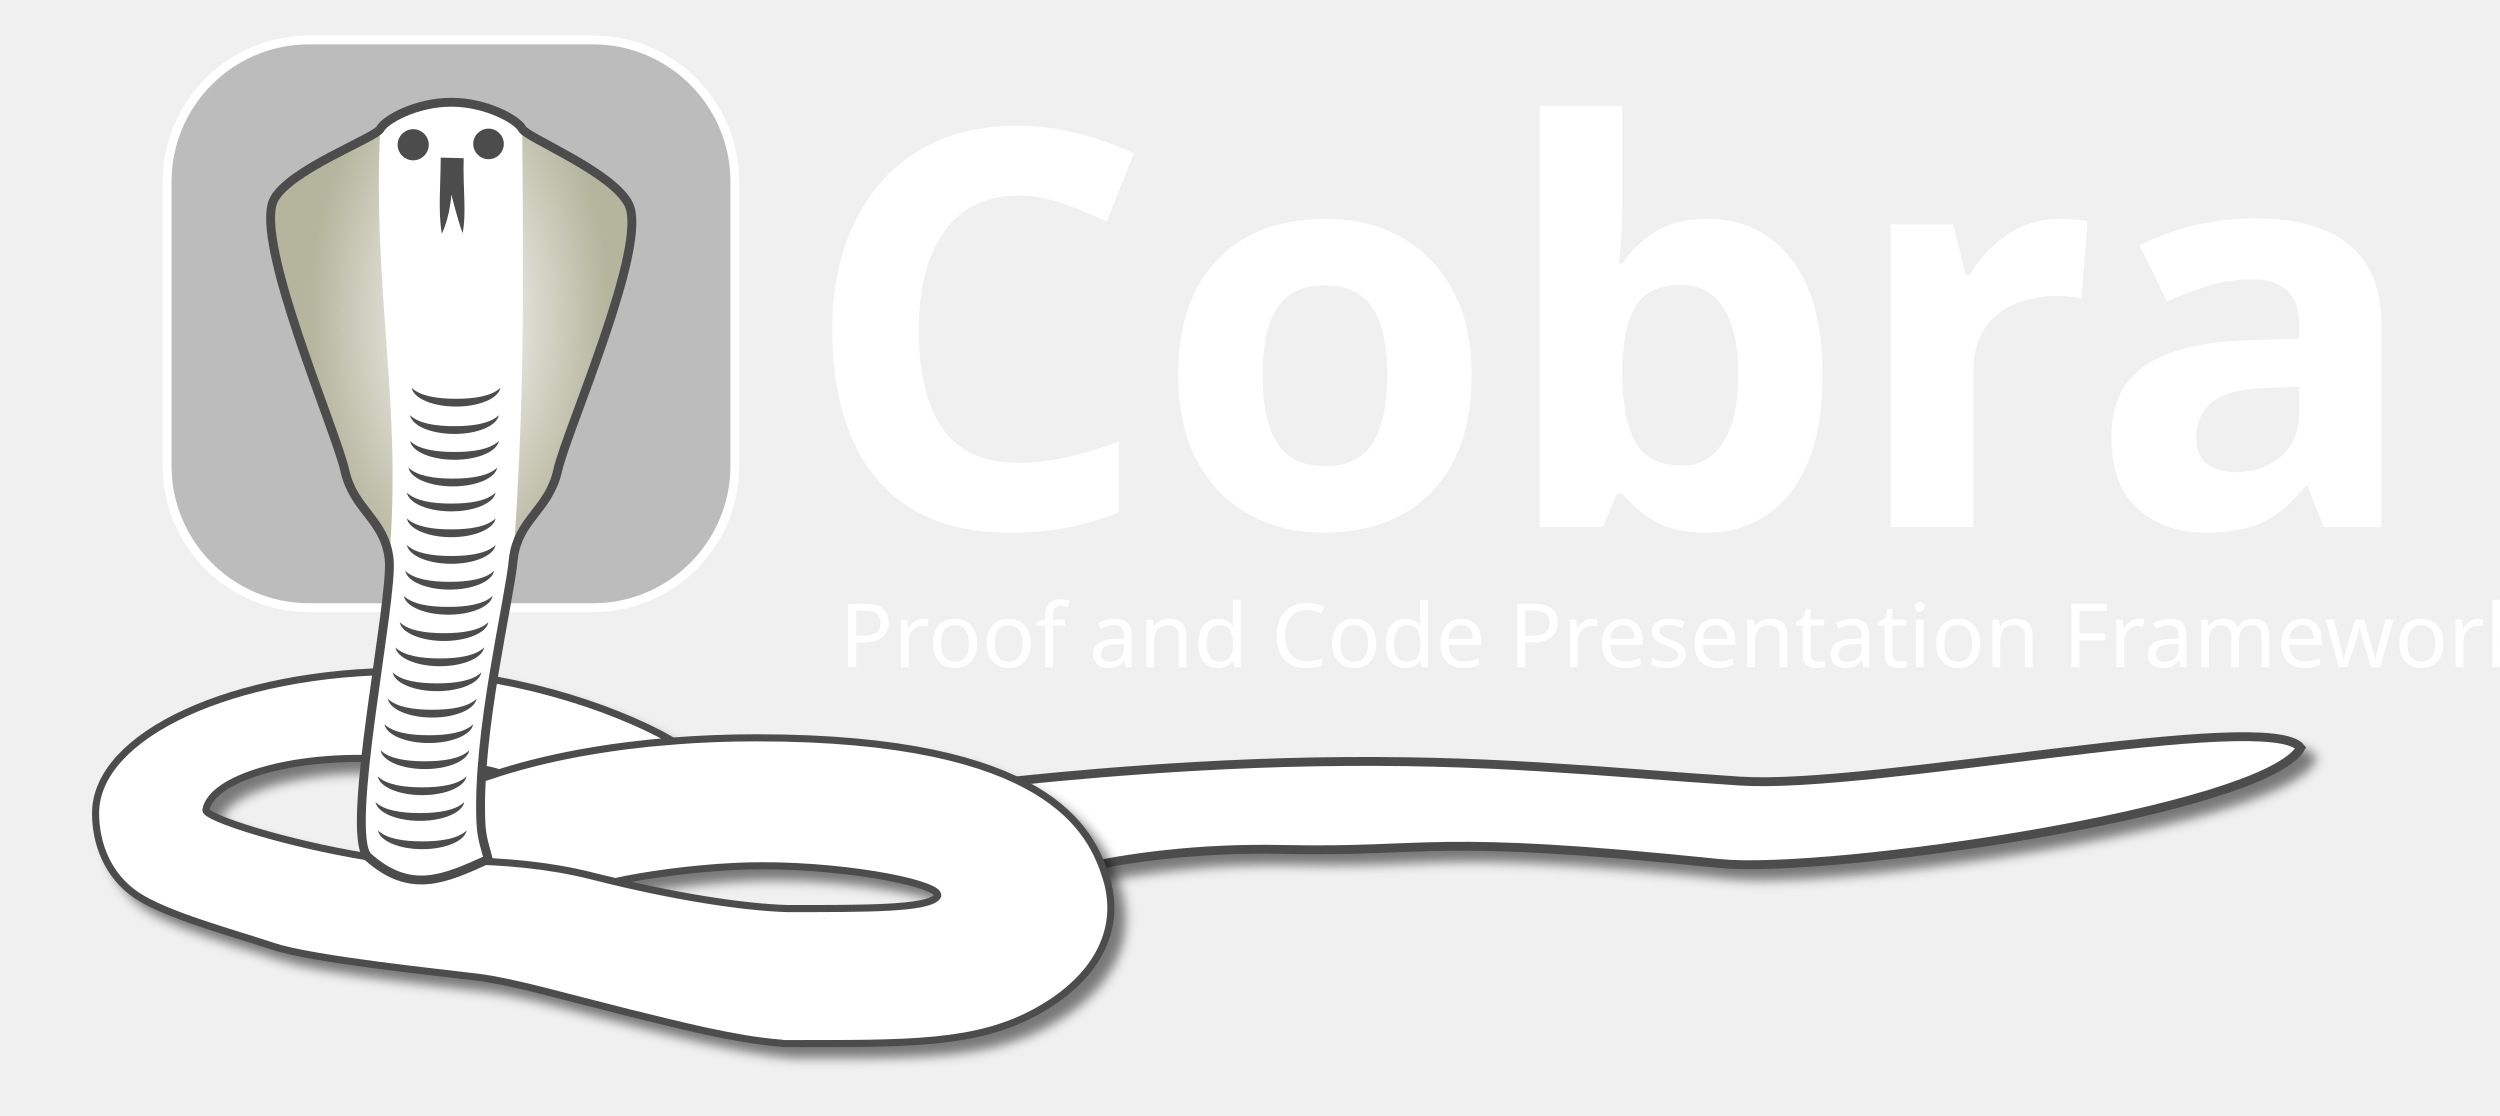
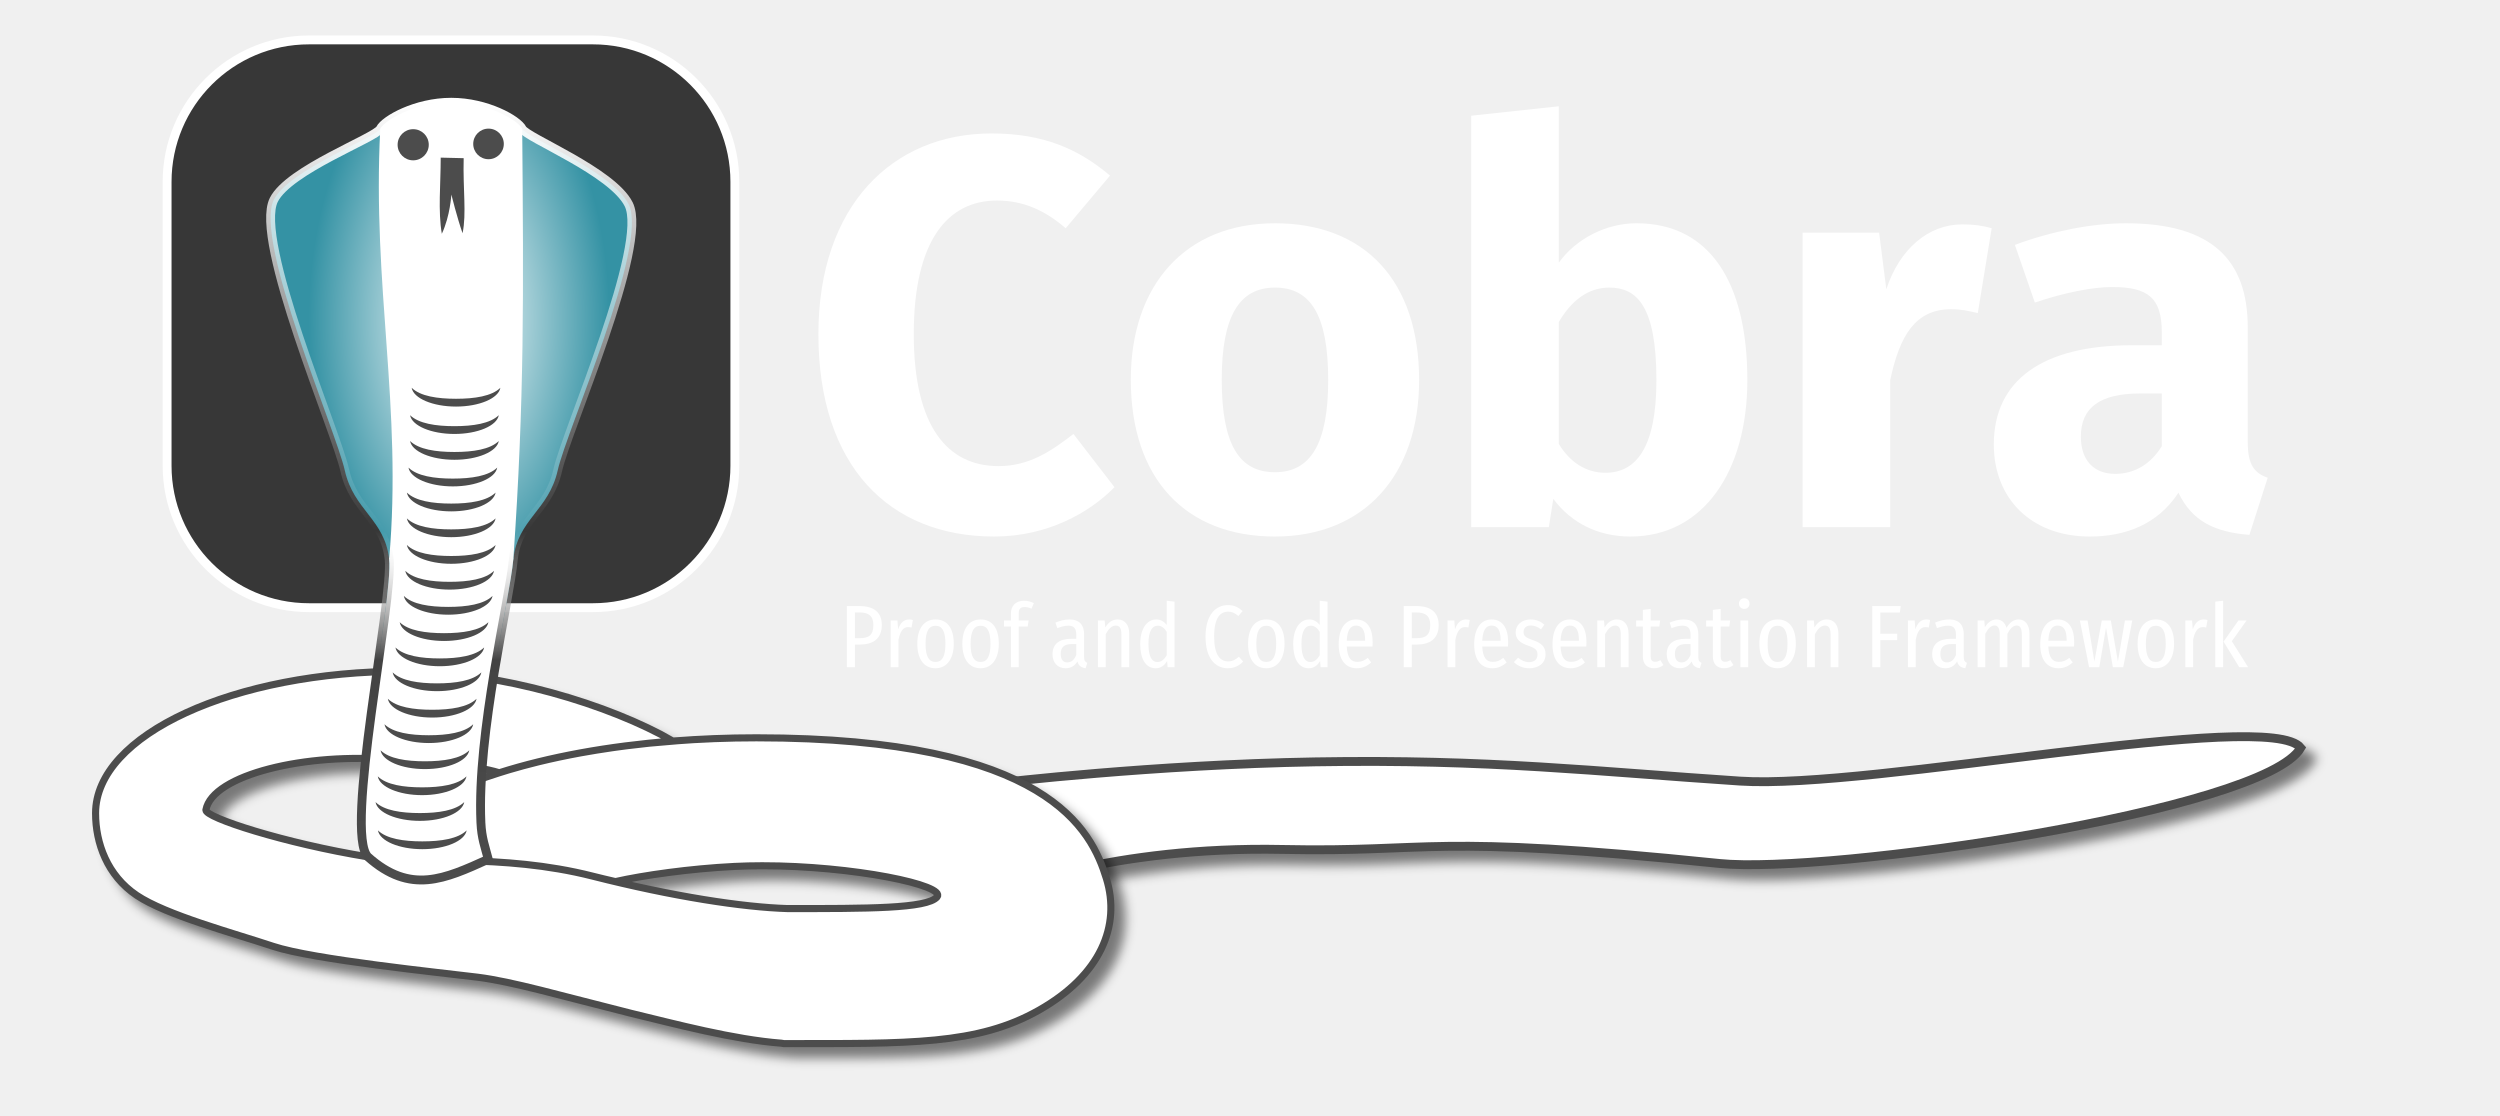
<svg xmlns="http://www.w3.org/2000/svg" xmlns:ns1="http://www.openswatchbook.org/uri/2009/osb" xmlns:xlink="http://www.w3.org/1999/xlink" width="1127.246" height="502.907" viewBox="0 0 1127.246 502.907" id="svg2" version="1.1" enable-background="new">
  <defs id="defs4">
+     <linearGradient id="linearGradient4472">
+       <stop style="stop-color:#4c4c4c;stop-opacity:1;" offset="0" id="stop4474" />
+       <stop id="stop4480" offset="0.287" style="stop-color:#434343;stop-opacity:1" />
+       <stop style="stop-color:#ffffff;stop-opacity:0" offset="0.451" id="stop4482" />
+       <stop style="stop-color:#ffffff;stop-opacity:1" offset="1" id="stop4476" />
+     </linearGradient>
    <linearGradient id="linearGradient9887">
      <stop style="stop-color:#ffffff;stop-opacity:1" offset="0" id="stop9889" />
-       <stop style="stop-color:#b3b59c;stop-opacity:1" offset="1" id="stop9891" />
+       <stop style="stop-color:#3492a4;stop-opacity:1" offset="1" id="stop9891" />
    </linearGradient>
    <linearGradient id="linearGradient9216" ns1:paint="solid">
      <stop style="stop-color:#285d6f;stop-opacity:1;" offset="0" id="stop9218" />
    </linearGradient>
    <filter style="color-interpolation-filters:sRGB" id="filter6349">
      <feFlood flood-opacity="0.498" flood-color="rgb(0,0,0)" result="flood" id="feFlood6351" />
      <feComposite in="flood" in2="SourceGraphic" operator="in" result="composite1" id="feComposite6353" />
      <feGaussianBlur in="composite1" stdDeviation="2.5" result="blur" id="feGaussianBlur6355" />
      <feOffset dx="5" dy="5" result="offset" id="feOffset6357" />
      <feComposite in="SourceGraphic" in2="offset" operator="over" result="fbSourceGraphic" id="feComposite6359" />
      <feColorMatrix result="fbSourceGraphicAlpha" in="fbSourceGraphic" values="0 0 0 -1 0 0 0 0 -1 0 0 0 0 -1 0 0 0 0 1 0" id="feColorMatrix6361" />
      <feFlood id="feFlood6363" flood-opacity="0.498" flood-color="rgb(0,0,0)" result="flood" in="fbSourceGraphic" />
      <feComposite id="feComposite6365" in2="fbSourceGraphic" in="flood" operator="in" result="composite1" />
      <feGaussianBlur id="feGaussianBlur6367" in="composite1" stdDeviation="2.5" result="blur" />
      <feOffset id="feOffset6369" dx="5" dy="5" result="offset" />
      <feComposite id="feComposite6371" in2="offset" in="fbSourceGraphic" operator="over" result="composite2" />
    </filter>
    <filter style="color-interpolation-filters:sRGB" id="filter6380">
      <feFlood flood-opacity="0.498" flood-color="rgb(0,0,0)" result="flood" id="feFlood6382" />
      <feComposite in="flood" in2="SourceGraphic" operator="in" result="composite1" id="feComposite6384" />
      <feGaussianBlur in="composite1" stdDeviation="2.5" result="blur" id="feGaussianBlur6386" />
      <feOffset dx="5" dy="5" result="offset" id="feOffset6388" />
      <feComposite in="SourceGraphic" in2="offset" operator="over" result="composite2" id="feComposite6390" />
    </filter>
    <filter style="color-interpolation-filters:sRGB" id="filter6392">
      <feFlood flood-opacity="0.498" flood-color="rgb(0,0,0)" result="flood" id="feFlood6394" />
      <feComposite in="flood" in2="SourceGraphic" operator="in" result="composite1" id="feComposite6396" />
      <feGaussianBlur in="composite1" stdDeviation="2.5" result="blur" id="feGaussianBlur6398" />
      <feOffset dx="5" dy="5" result="offset" id="feOffset6400" />
      <feComposite in="SourceGraphic" in2="offset" operator="over" result="composite2" id="feComposite6402" />
    </filter>
    <radialGradient xlink:href="#linearGradient9887" id="radialGradient9897" cx="131.652" cy="167.55" fx="131.652" fy="167.55" r="81.456" gradientTransform="matrix(0.832792,8.2793925e-4,-0.00152307,1.531998,13.96889,-130.6228)" gradientUnits="userSpaceOnUse" />
    <filter style="color-interpolation-filters:sRGB;" id="filter9904">
      <feFlood flood-opacity="0.498" flood-color="rgb(0,0,0)" result="flood" id="feFlood9906" />
      <feComposite in="flood" in2="SourceGraphic" operator="in" result="composite1" id="feComposite9908" />
      <feGaussianBlur in="composite1" stdDeviation="2.5" result="blur" id="feGaussianBlur9910" />
      <feOffset dx="5" dy="5" result="offset" id="feOffset9912" />
      <feComposite in="SourceGraphic" in2="offset" operator="over" result="composite2" id="feComposite9914" />
    </filter>
+     <linearGradient xlink:href="#linearGradient4472" id="linearGradient4478" x1="118.421" y1="380.59" x2="119.817" y2="28.107" gradientUnits="userSpaceOnUse" />
  </defs>
  <g id="layer1" transform="translate(83.64829,-778.3622)" style="display:inline">
-     <rect style="fill:#000000;fill-opacity:0.215;stroke:#ffffff;stroke-width:4;stroke-miterlimit:4;stroke-dasharray:none;stroke-opacity:1" id="rect4299" width="256" height="256" x="-8.3" y="796.362" ry="64" />
+     <rect style="fill:#000000;fill-opacity:0.77;stroke:#ffffff;stroke-width:4;stroke-miterlimit:4;stroke-dasharray:none;stroke-opacity:1" id="rect4299" width="256" height="256" x="-8.3" y="796.362" ry="64" />
  </g>
  <g id="layer4" style="display:inline" transform="translate(83.64829,17.99994)">
    <path style="display:inline;fill:#ffffff;fill-opacity:1;fill-rule:evenodd;stroke:#4c4c4c;stroke-width:4;stroke-linecap:butt;stroke-linejoin:miter;stroke-miterlimit:4;stroke-dasharray:none;stroke-opacity:1;filter:url(#filter9904)" d="m 367.338,334.907 c 0,0 68.815,-8.136 142.117,-9.385 78.303,-1.335 127.294,4.44 191.455,8.671 59.39,3.916 238.447,-33.152 252.857,-15 -16.429,28.571 -213.735,57.116 -262.143,52.143 -132.333,-13.596 -128.268,-4.902 -197.074,-6.326 -76.596,-1.585 -126.497,18.469 -126.497,18.469 z" id="path9901" />
    <g id="g5227" style="opacity:1;stroke:#4c4c4c;stroke-opacity:1;filter:url(#filter6380)" transform="translate(-8.299652,0)">
      <path id="path4710" d="m 106.744,284.676 c 43.922,0 93.028,15.17 121.342,31.457 -29.207,2.28 -55.979,7.197 -78.307,14.307 -11.973,-3.675 -28.704,-3.996 -48.035,-5.764 -39.05,-3.571 -81.341,6.703 -84.253,22.505 -0.629,3.413 35.678,15.101 73.053,21.177 21.278,3.459 60.096,-1.778 101.279,8.68 36.474,9.262 67.857,14.03 87.92,14.639 35.878,0 62.83,0.072 67.415,-5.217 4.585,-5.289 -38.017,-14.126 -78.849,-14.092 -4.224,0.003 -8.429,0.102 -12.566,0.309 -20.065,1.003 -41.023,3.994 -53.605,6.836 -3.401,-0.778 -6.832,-1.59 -10.314,-2.475 -41.183,-10.457 -80.001,-5.22 -101.279,-8.68 8.38,-16.372 29.219,-28.36 59.234,-37.918 1.324,-0.421 2.665,-0.834 4.02,-1.24 0.178,-0.053 0.358,-0.105 0.537,-0.158 4.031,-1.198 8.199,-2.328 12.488,-3.387 0.283,-0.07 0.564,-0.14 0.848,-0.209 1.42,-0.346 2.851,-0.685 4.297,-1.016 3.117,-0.712 6.294,-1.389 9.527,-2.027 1.466,-0.29 2.947,-0.57 4.436,-0.844 0.349,-0.064 0.699,-0.126 1.049,-0.189 4.381,-0.793 8.859,-1.518 13.42,-2.176 0.574,-0.083 1.148,-0.167 1.725,-0.248 1.388,-0.194 2.783,-0.381 4.186,-0.562 0.514,-0.066 1.033,-0.131 1.549,-0.195 2.854,-0.358 5.735,-0.69 8.646,-0.994 0.31,-0.032 0.617,-0.068 0.928,-0.1 1.442,-0.148 2.895,-0.284 4.35,-0.418 0.637,-0.059 1.275,-0.118 1.914,-0.174 1.458,-0.128 2.918,-0.254 4.389,-0.369 l 0.068,-0.006 c 12.176,-0.95 24.753,-1.451 37.59,-1.451 132,0 151.149,42.016 157.75,63.393 6.601,21.377 -2.541,43.626 -30.349,59.399 -27.808,15.773 -58.571,15.081 -115.149,15.081 -0.358,-0.062 -0.72,-0.118 -1.078,-0.18 -21.428,-1.639 -47.88,-8.687 -67.46,-13.408 -32,-8 -53.571,-14.357 -69.571,-16.357 -16,-2 -74.143,-7.929 -92.143,-13.929 -18,-6 -48.249,-14.076 -61.483,-22.989 -13.234,-8.912 -18.517,-23.484 -18.517,-37.011 0,-35.346 62.232,-64 139,-64 z" style="display:inline;fill:#ffffff;fill-opacity:1;stroke:#4c4c4c;stroke-width:3.2;stroke-miterlimit:3.9;stroke-dasharray:none;stroke-dashoffset:0;stroke-opacity:1" />
    </g>
  </g>
  <g id="layer13" style="display:inline;" transform="translate(83.64829,17.99994)">
    <path style="display:inline;fill:url(#radialGradient9897);fill-opacity:1;fill-rule:evenodd;stroke:none;stroke-width:4;stroke-linecap:butt;stroke-linejoin:miter;stroke-miterlimit:4;stroke-dasharray:none;stroke-opacity:1" d="m 119.817,28.107 c 16,0 30,8 32,12 2,4 40.654,19.307 48,34 9.195,18.39 -28,102 -32,120 -4,18 -18,22 -20,40 -1.704,18.741 -16.47,78.12 -14.625,118.791 0.321,7.073 1.858,10.901 3.339,16.53 -19.772,8.938 -35.042,16.049 -54.286,-1.071 -10.837,-10.837 11.571,-116.25 9.571,-134.25 -2,-18 -16,-22 -20,-40 -4,-18 -41.195,-103.61 -32,-122 6.778,-13.556 46,-28 48,-32 2,-4 16,-12 32,-12 z" id="path10741-8" />
    <path style="display:inline;fill:#ffffff;fill-opacity:1;fill-rule:evenodd;stroke:none;stroke-width:4;stroke-linecap:butt;stroke-linejoin:miter;stroke-miterlimit:4;stroke-dasharray:none;stroke-opacity:1" d="m 91.818,234.107 c 2,18 -20.409,123.413 -9.572,134.25 19.244,17.121 34.515,10.008 54.287,1.07 -1.481,-5.629 -3.019,-9.457 -3.34,-16.529 -1.844,-40.672 12.921,-100.05 14.625,-118.791 0,0 -24.571,-71.071 -56,0 z" id="path10741-8-0" />
    <path style="opacity:1;fill:#ffffff;fill-opacity:1;fill-rule:evenodd;stroke:none;stroke-width:4;stroke-miterlimit:4;stroke-dasharray:none;stroke-opacity:1" d="m 119.817,28.107 c 16,0 30,8 32,12 0.6,74.464 1.051,121.269 -4,194 l -56,0 c 6.061,-68.69 -7.723,-122.546 -4,-194 2,-4 16,-12 32,-12 z" id="path10741" />
    <circle style="fill:#4c4c4c;fill-opacity:1;stroke:none;stroke-width:1;stroke-linecap:round;stroke-linejoin:miter;stroke-miterlimit:4;stroke-dasharray:1, 3;stroke-dashoffset:0;stroke-opacity:1" id="path10833" cx="-102.656" cy="47.271" r="7.023" transform="scale(-1,1)" />
    <circle style="fill:#4c4c4c;fill-opacity:1;stroke:none;stroke-width:1;stroke-linecap:round;stroke-linejoin:miter;stroke-miterlimit:4;stroke-dasharray:1, 3;stroke-dashoffset:0;stroke-opacity:1" id="path10837" cx="-136.623" cy="46.892" r="6.896" transform="scale(-1,1)" />
-     <text xml:space="preserve" style="font-style:normal;font-variant:normal;font-weight:900;font-stretch:normal;font-size:40px;line-height:125%;font-family:'Fira Sans';-inkscape-font-specification:'Fira Sans Heavy';letter-spacing:0px;word-spacing:0px;fill:#ffffff;fill-opacity:1;stroke:none;stroke-width:0.6;stroke-linecap:butt;stroke-linejoin:miter;stroke-miterlimit:4;stroke-dasharray:none;stroke-opacity:1" x="277.117" y="219.672" id="text3376">
-       <tspan id="tspan3378" x="277.117" y="219.672" style="font-style:normal;font-variant:normal;font-weight:bold;font-stretch:normal;font-size:250px;font-family:'Fira Sans';-inkscape-font-specification:'Fira Sans Bold';fill:#ffffff;stroke:none;stroke-width:0.6;stroke-miterlimit:4;stroke-dasharray:none;stroke-opacity:1">Cobra</tspan>
-     </text>
+     <g style="font-style:normal;font-variant:normal;font-weight:900;font-stretch:normal;font-size:40px;line-height:125%;font-family:'Fira Sans';-inkscape-font-specification:'Fira Sans Heavy';letter-spacing:0px;word-spacing:0px;fill:#ffffff;fill-opacity:1;stroke:none;stroke-width:0.6;stroke-linecap:butt;stroke-linejoin:miter;stroke-miterlimit:4;stroke-dasharray:none;stroke-opacity:1" id="text3376">
+       <path d="m 363.367,42.172 c -44.5,0 -78,32.5 -78,90.5 0,59.25 31.75,91.25 79.25,91.25 24,0 43,-10.75 54.25,-22.25 l -18.5,-24 c -10,7.75 -20,14.5 -33.75,14.5 -23,0 -38.25,-17.75 -38.25,-59.5 0,-42.5 15.5,-60.25 37.5,-60.25 12,0 21.75,4.5 31,12.5 l 20,-23.75 c -14.25,-12 -30,-19 -53.5,-19 z" style="font-style:normal;font-variant:normal;font-weight:bold;font-stretch:normal;font-size:250px;font-family:'Fira Sans';-inkscape-font-specification:'Fira Sans Bold';fill:#ffffff;stroke:none;stroke-width:0.6;stroke-miterlimit:4;stroke-dasharray:none;stroke-opacity:1" id="path3647" />
+       <path d="m 491.231,82.672 c -40.5,0 -65,28 -65,70.5 0,44.75 24.75,70.75 65,70.75 40.5,0 65,-28 65,-70.5 0,-44.75 -24.5,-70.75 -65,-70.75 z m 0,29 c 16,0 24,12.25 24,41.75 0,28.75 -8,41.5 -24,41.5 -16,0 -24,-12.25 -24,-41.75 0,-28.75 8,-41.5 24,-41.5 z" style="font-style:normal;font-variant:normal;font-weight:bold;font-stretch:normal;font-size:250px;font-family:'Fira Sans';-inkscape-font-specification:'Fira Sans Bold';fill:#ffffff;stroke:none;stroke-width:0.6;stroke-miterlimit:4;stroke-dasharray:none;stroke-opacity:1" id="path3649" />
+       <path d="m 654.227,82.672 c -13.75,0 -27.25,7 -35,17.75 l 0,-70.5 -39.5,4.25 0,185.5 35,0 2,-12.75 c 8,10.75 20,17 34.75,17 33,0 52.75,-29.5 52.75,-70.5 0,-44.5 -17.25,-70.75 -50,-70.75 z m -14,112.5 c -8.75,0 -16,-4.75 -21,-13 l 0,-55 c 5.75,-9.75 13.25,-15.5 22.75,-15.5 12.25,0 21.25,8 21.25,41.75 0,31 -9.5,41.75 -23,41.75 z" style="font-style:normal;font-variant:normal;font-weight:bold;font-stretch:normal;font-size:250px;font-family:'Fira Sans';-inkscape-font-specification:'Fira Sans Bold';fill:#ffffff;stroke:none;stroke-width:0.6;stroke-miterlimit:4;stroke-dasharray:none;stroke-opacity:1" id="path3651" />
+       <path d="m 801.141,83.172 c -15.25,0 -28.25,11 -34.25,29.25 l -3.25,-25.5 -34.5,0 0,132.75 39.5,0 0,-66.25 c 4.25,-20 11.25,-32 27.5,-32 4.5,0 7.75,0.75 12,1.75 l 6.25,-38.25 c -4.25,-1.25 -8.25,-1.75 -13.25,-1.75 z" style="font-style:normal;font-variant:normal;font-weight:bold;font-stretch:normal;font-size:250px;font-family:'Fira Sans';-inkscape-font-specification:'Fira Sans Bold';fill:#ffffff;stroke:none;stroke-width:0.6;stroke-miterlimit:4;stroke-dasharray:none;stroke-opacity:1" id="path3653" />
+       <path d="m 929.856,181.172 0,-51.5 c 0,-30.75 -16.5,-47 -55,-47 -15,0 -33.25,3.5 -50,9.75 l 9,26 c 13.25,-4.5 26.25,-7 34.75,-7 16.25,0 22.5,4.75 22.5,20.5 l 0,5.75 -13.5,0 c -40.25,0 -62.25,15.75 -62.25,44.75 0,24.25 16.75,41.5 43.25,41.5 15.75,0 30.5,-5.25 40,-19.75 6.25,13 16.5,17.75 32,19 l 8.25,-25.75 c -6.25,-2.25 -9,-6 -9,-16.25 z m -59.75,14.5 c -9.75,0 -15.5,-6.25 -15.5,-16.75 0,-13.25 8.75,-19.5 26.75,-19.5 l 9.75,0 0,23.75 c -4.75,7.75 -12,12.5 -21,12.5 z" style="font-style:normal;font-variant:normal;font-weight:bold;font-stretch:normal;font-size:250px;font-family:'Fira Sans';-inkscape-font-specification:'Fira Sans Bold';fill:#ffffff;stroke:none;stroke-width:0.6;stroke-miterlimit:4;stroke-dasharray:none;stroke-opacity:1" id="path3655" />
+     </g>
    <path style="fill:#4c4c4c;fill-opacity:1;stroke:none;stroke-width:1;stroke-linecap:round;stroke-linejoin:miter;stroke-miterlimit:4;stroke-dasharray:1, 3;stroke-dashoffset:0;stroke-opacity:1" d="m 139.817,215.743 c -0.823,4.782 -9.533,8.47 -20.005,8.472 -10.463,-0.004 -19.165,-3.688 -19.995,-8.466 3.893,3.788 11.595,4.948 19.995,4.951 8.406,-0.003 16.114,-1.166 20.005,-4.958 z" id="path10811-5" />
    <path style="fill:#4c4c4c;fill-opacity:1;stroke:none;stroke-width:1;stroke-linecap:round;stroke-linejoin:miter;stroke-miterlimit:4;stroke-dasharray:1, 3;stroke-dashoffset:0;stroke-opacity:1" d="m 139.817,227.743 c -0.823,4.782 -9.533,8.47 -20.005,8.472 -10.463,-0.004 -19.165,-3.688 -19.995,-8.466 3.893,3.788 11.595,4.948 19.995,4.951 8.406,-0.003 16.114,-1.166 20.005,-4.958 z" id="path10811-5-4" />
    <path style="fill:#4c4c4c;fill-opacity:1;stroke:none;stroke-width:1;stroke-linecap:round;stroke-linejoin:miter;stroke-miterlimit:4;stroke-dasharray:1, 3;stroke-dashoffset:0;stroke-opacity:1" d="m 139.103,239.386 c -0.823,4.782 -9.533,8.47 -20.005,8.472 -10.463,-0.004 -19.165,-3.688 -19.995,-8.466 3.893,3.788 11.595,4.948 19.995,4.951 8.406,-0.003 16.114,-1.166 20.005,-4.958 z" id="path10811-5-9" />
    <path style="fill:#4c4c4c;fill-opacity:1;stroke:none;stroke-width:1;stroke-linecap:round;stroke-linejoin:miter;stroke-miterlimit:4;stroke-dasharray:1, 3;stroke-dashoffset:0;stroke-opacity:1" d="m 139.817,204.107 c -0.823,4.782 -9.533,8.47 -20.005,8.472 -10.463,-0.004 -19.165,-3.688 -19.995,-8.466 3.893,3.788 11.595,4.948 19.995,4.951 8.406,-0.003 16.114,-1.166 20.005,-4.958 z" id="path10811-5-1-5" />
-     <text xml:space="preserve" style="font-style:normal;font-variant:normal;font-weight:normal;font-stretch:condensed;font-size:40px;line-height:125%;font-family:'Fira Sans Condensed';-inkscape-font-specification:'Fira Sans Condensed,  Condensed';letter-spacing:0px;word-spacing:0px;fill:#ffffff;fill-opacity:1;stroke:none;stroke-width:1px;stroke-linecap:butt;stroke-linejoin:miter;stroke-opacity:1" x="294.918" y="282.836" id="text7069">
-       <tspan id="tspan7071" x="294.918" y="282.836" style="font-style:normal;font-variant:normal;font-weight:normal;font-stretch:condensed;font-size:40px;font-family:'Fira Sans Condensed';-inkscape-font-specification:'Fira Sans Condensed,  Condensed';fill:#ffffff">Proof and Code Presentation Framework</tspan>
-     </text>
-     <path style="display:inline;fill:none;fill-opacity:1;fill-rule:evenodd;stroke:#4c4c4c;stroke-width:4;stroke-linecap:butt;stroke-linejoin:miter;stroke-miterlimit:4;stroke-dasharray:none;stroke-opacity:1" d="m 119.817,28.107 c 16,0 30,8 32,12 2,4 40.654,19.307 48,34 9.195,18.39 -28,102 -32,120 -4,18 -18,22 -20,40 -1.704,18.741 -16.47,78.12 -14.625,118.791 0.321,7.073 1.858,10.901 3.339,16.53 -19.772,8.938 -35.042,16.049 -54.286,-1.071 -10.837,-10.837 11.571,-116.25 9.571,-134.25 -2,-18 -16,-22 -20,-40 -4,-18 -41.195,-103.61 -32,-122 6.778,-13.556 46,-28 48,-32 2,-4 16,-12 32,-12 z" id="path10741-8-01" />
+     <g style="font-style:normal;font-variant:normal;font-weight:normal;font-stretch:condensed;font-size:40px;line-height:125%;font-family:'Fira Sans Condensed';-inkscape-font-specification:'Fira Sans Condensed,  Condensed';letter-spacing:0px;word-spacing:0px;fill:#ffffff;fill-opacity:1;stroke:none;stroke-width:1px;stroke-linecap:butt;stroke-linejoin:miter;stroke-opacity:1" id="text7069">
+       <path d="m 303.918,255.276 -5.72,0 0,27.56 3.64,0 0,-10.2 2.16,0 c 6.04,0 9.96,-2.64 9.96,-8.84 0,-5.64 -3.52,-8.52 -10.04,-8.52 z m 0.04,14.48 -2.12,0 0,-11.6 2.16,0 c 4.04,0 6.16,1.6 6.16,5.68 0,4.64 -2.2,5.92 -6.2,5.92 z" style="font-style:normal;font-variant:normal;font-weight:normal;font-stretch:condensed;font-size:40px;font-family:'Fira Sans Condensed';-inkscape-font-specification:'Fira Sans Condensed,  Condensed';fill:#ffffff" id="path3580" />
+       <path d="m 326.24,261.316 c -2.24,0 -3.92,1.44 -4.92,4.44 l -0.32,-4 -3.04,0 0,21.08 3.52,0 0,-12.36 c 0.76,-3.84 2.12,-5.72 4.36,-5.72 0.6,0 1,0.08 1.52,0.2 l 0.6,-3.4 c -0.52,-0.16 -1.08,-0.24 -1.72,-0.24 z" style="font-style:normal;font-variant:normal;font-weight:normal;font-stretch:condensed;font-size:40px;font-family:'Fira Sans Condensed';-inkscape-font-specification:'Fira Sans Condensed,  Condensed';fill:#ffffff" id="path3582" />
+       <path d="m 338.203,261.316 c -5.2,0 -8.24,4 -8.24,11 0,6.84 3,11 8.2,11 5.16,0 8.24,-4.32 8.24,-11.04 0,-7.16 -3.04,-10.96 -8.2,-10.96 z m 0,2.84 c 2.88,0 4.44,2.28 4.44,8.12 0,5.88 -1.56,8.2 -4.48,8.2 -2.88,0 -4.48,-2.32 -4.48,-8.16 0,-5.88 1.6,-8.16 4.52,-8.16 z" style="font-style:normal;font-variant:normal;font-weight:normal;font-stretch:condensed;font-size:40px;font-family:'Fira Sans Condensed';-inkscape-font-specification:'Fira Sans Condensed,  Condensed';fill:#ffffff" id="path3584" />
+       <path d="m 358.515,261.316 c -5.2,0 -8.24,4 -8.24,11 0,6.84 3,11 8.2,11 5.16,0 8.24,-4.32 8.24,-11.04 0,-7.16 -3.04,-10.96 -8.2,-10.96 z m 0,2.84 c 2.88,0 4.44,2.28 4.44,8.12 0,5.88 -1.56,8.2 -4.48,8.2 -2.88,0 -4.48,-2.32 -4.48,-8.16 0,-5.88 1.6,-8.16 4.52,-8.16 z" style="font-style:normal;font-variant:normal;font-weight:normal;font-stretch:condensed;font-size:40px;font-family:'Fira Sans Condensed';-inkscape-font-specification:'Fira Sans Condensed,  Condensed';fill:#ffffff" id="path3586" />
+       <path d="m 378.348,255.716 c 0.92,0 1.96,0.2 3.12,0.72 l 1.04,-2.48 c -1.4,-0.68 -2.72,-1.08 -4.44,-1.08 -3.8,0 -5.88,2.4 -5.88,5.64 l 0,3.24 -3.12,0 0,2.76 3.12,0 0,18.32 3.52,0 0,-18.32 4.04,0 0.4,-2.76 -4.44,0 0,-3.28 c 0,-1.88 0.76,-2.76 2.64,-2.76 z" style="font-style:normal;font-variant:normal;font-weight:normal;font-stretch:condensed;font-size:40px;font-family:'Fira Sans Condensed';-inkscape-font-specification:'Fira Sans Condensed,  Condensed';fill:#ffffff" id="path3588" />
+       <path d="m 405.169,278.276 0,-10.24 c 0,-4.16 -2.04,-6.72 -6.6,-6.72 -2,0 -4.08,0.48 -6.32,1.4 l 0.84,2.52 c 1.88,-0.72 3.4,-1.12 4.96,-1.12 2.44,0 3.6,1.16 3.6,4.08 l 0,1.84 -2.32,0 c -5.44,0 -8.4,2.44 -8.4,6.92 0,3.8 2.24,6.36 5.92,6.36 2.16,0 4.04,-0.92 5.32,-3.08 0.52,2 1.72,2.76 3.68,3.08 l 0.76,-2.44 c -0.92,-0.4 -1.44,-0.96 -1.44,-2.6 z m -7.6,2.4 c -1.88,0 -2.96,-1.28 -2.96,-3.88 0,-2.96 1.64,-4.4 5.12,-4.4 l 1.92,0 0,4.92 c -0.92,2.24 -2.24,3.36 -4.08,3.36 z" style="font-style:normal;font-variant:normal;font-weight:normal;font-stretch:condensed;font-size:40px;font-family:'Fira Sans Condensed';-inkscape-font-specification:'Fira Sans Condensed,  Condensed';fill:#ffffff" id="path3590" />
+       <path d="m 420.277,261.316 c -2.56,0 -4.24,1.44 -5.56,3.6 l -0.28,-3.16 -3.04,0 0,21.08 3.52,0 0,-14.88 c 1.24,-2.36 2.72,-3.88 4.52,-3.88 1.64,0 2.56,0.96 2.56,4.16 l 0,14.6 3.52,0 0,-15.08 c 0,-4.04 -2,-6.44 -5.24,-6.44 z" style="font-style:normal;font-variant:normal;font-weight:normal;font-stretch:condensed;font-size:40px;font-family:'Fira Sans Condensed';-inkscape-font-specification:'Fira Sans Condensed,  Condensed';fill:#ffffff" id="path3592" />
+       <path d="m 442.431,252.876 0,10.92 c -1.08,-1.4 -2.6,-2.48 -4.76,-2.48 -4.32,0 -7.2,4.4 -7.2,11.08 0,6.72 2.48,10.92 7,10.92 2.24,0 3.92,-1.24 5.12,-3.24 l 0.24,2.76 3.12,0 0,-29.56 -3.52,-0.4 z m -4.24,27.64 c -2.48,0 -4,-2.44 -4,-8.2 0,-5.76 1.68,-8.2 4.2,-8.2 1.72,0 2.96,1.08 4.04,2.76 l 0,10.6 c -1.12,1.84 -2.4,3.04 -4.24,3.04 z" style="font-style:normal;font-variant:normal;font-weight:normal;font-stretch:condensed;font-size:40px;font-family:'Fira Sans Condensed';-inkscape-font-specification:'Fira Sans Condensed,  Condensed';fill:#ffffff" id="path3594" />
+       <path d="m 470.043,254.836 c -5.6,0 -10.12,4.48 -10.12,14.2 0,9.68 4.28,14.28 10.08,14.28 3.2,0 5.48,-1.48 6.88,-3.04 l -1.92,-2.16 c -1.24,1.04 -2.64,2.12 -4.8,2.12 -3.64,0 -6.36,-2.88 -6.36,-11.2 0,-8.68 2.84,-11.24 6.36,-11.24 1.68,0 3.04,0.64 4.56,1.96 l 1.92,-2.24 c -1.96,-1.72 -3.8,-2.68 -6.6,-2.68 z" style="font-style:normal;font-variant:normal;font-weight:normal;font-stretch:condensed;font-size:40px;font-family:'Fira Sans Condensed';-inkscape-font-specification:'Fira Sans Condensed,  Condensed';fill:#ffffff" id="path3596" />
+       <path d="m 487.343,261.316 c -5.2,0 -8.24,4 -8.24,11 0,6.84 3,11 8.2,11 5.16,0 8.24,-4.32 8.24,-11.04 0,-7.16 -3.04,-10.96 -8.2,-10.96 z m 0,2.84 c 2.88,0 4.44,2.28 4.44,8.12 0,5.88 -1.56,8.2 -4.48,8.2 -2.88,0 -4.48,-2.32 -4.48,-8.16 0,-5.88 1.6,-8.16 4.52,-8.16 z" style="font-style:normal;font-variant:normal;font-weight:normal;font-stretch:condensed;font-size:40px;font-family:'Fira Sans Condensed';-inkscape-font-specification:'Fira Sans Condensed,  Condensed';fill:#ffffff" id="path3598" />
+       <path d="m 511.416,252.876 0,10.92 c -1.08,-1.4 -2.6,-2.48 -4.76,-2.48 -4.32,0 -7.2,4.4 -7.2,11.08 0,6.72 2.48,10.92 7,10.92 2.24,0 3.92,-1.24 5.12,-3.24 l 0.24,2.76 3.12,0 0,-29.56 -3.52,-0.4 z m -4.24,27.64 c -2.48,0 -4,-2.44 -4,-8.2 0,-5.76 1.68,-8.2 4.2,-8.2 1.72,0 2.96,1.08 4.04,2.76 l 0,10.6 c -1.12,1.84 -2.4,3.04 -4.24,3.04 z" style="font-style:normal;font-variant:normal;font-weight:normal;font-stretch:condensed;font-size:40px;font-family:'Fira Sans Condensed';-inkscape-font-specification:'Fira Sans Condensed,  Condensed';fill:#ffffff" id="path3600" />
+       <path d="m 535.283,271.676 c 0,-6.76 -2.68,-10.36 -7.52,-10.36 -4.92,0 -7.8,4.32 -7.8,11.2 0,7 3.08,10.8 8.2,10.8 2.6,0 4.68,-1 6.44,-2.64 l -1.52,-2.04 c -1.56,1.24 -2.88,1.8 -4.76,1.8 -2.64,0 -4.48,-1.68 -4.72,-6.92 l 11.6,0 c 0.04,-0.48 0.08,-1.12 0.08,-1.84 z m -3.4,-0.76 -8.28,0 c 0.24,-5.04 1.8,-6.84 4.2,-6.84 2.72,0 4.08,2.04 4.08,6.56 l 0,0.28 z" style="font-style:normal;font-variant:normal;font-weight:normal;font-stretch:condensed;font-size:40px;font-family:'Fira Sans Condensed';-inkscape-font-specification:'Fira Sans Condensed,  Condensed';fill:#ffffff" id="path3602" />
+       <path d="m 555.011,255.276 -5.72,0 0,27.56 3.64,0 0,-10.2 2.16,0 c 6.04,0 9.96,-2.64 9.96,-8.84 0,-5.64 -3.52,-8.52 -10.04,-8.52 z m 0.04,14.48 -2.12,0 0,-11.6 2.16,0 c 4.04,0 6.16,1.6 6.16,5.68 0,4.64 -2.2,5.92 -6.2,5.92 z" style="font-style:normal;font-variant:normal;font-weight:normal;font-stretch:condensed;font-size:40px;font-family:'Fira Sans Condensed';-inkscape-font-specification:'Fira Sans Condensed,  Condensed';fill:#ffffff" id="path3604" />
+       <path d="m 577.333,261.316 c -2.24,0 -3.92,1.44 -4.92,4.44 l -0.32,-4 -3.04,0 0,21.08 3.52,0 0,-12.36 c 0.76,-3.84 2.12,-5.72 4.36,-5.72 0.6,0 1,0.08 1.52,0.2 l 0.6,-3.4 c -0.52,-0.16 -1.08,-0.24 -1.72,-0.24 z" style="font-style:normal;font-variant:normal;font-weight:normal;font-stretch:condensed;font-size:40px;font-family:'Fira Sans Condensed';-inkscape-font-specification:'Fira Sans Condensed,  Condensed';fill:#ffffff" id="path3606" />
+       <path d="m 596.376,271.676 c 0,-6.76 -2.68,-10.36 -7.52,-10.36 -4.92,0 -7.8,4.32 -7.8,11.2 0,7 3.08,10.8 8.2,10.8 2.6,0 4.68,-1 6.44,-2.64 l -1.52,-2.04 c -1.56,1.24 -2.88,1.8 -4.76,1.8 -2.64,0 -4.48,-1.68 -4.72,-6.92 l 11.6,0 c 0.04,-0.48 0.08,-1.12 0.08,-1.84 z m -3.4,-0.76 -8.28,0 c 0.24,-5.04 1.8,-6.84 4.2,-6.84 2.72,0 4.08,2.04 4.08,6.56 l 0,0.28 z" style="font-style:normal;font-variant:normal;font-weight:normal;font-stretch:condensed;font-size:40px;font-family:'Fira Sans Condensed';-inkscape-font-specification:'Fira Sans Condensed,  Condensed';fill:#ffffff" id="path3608" />
+       <path d="m 606.481,261.316 c -3.96,0 -6.72,2.48 -6.72,5.76 0,2.8 1.52,4.64 5.48,6 3.44,1.16 4.36,2 4.36,4.12 0,2.12 -1.48,3.36 -3.76,3.36 -1.92,0 -3.6,-0.8 -5,-2 l -1.88,2 c 1.64,1.6 3.92,2.76 6.96,2.76 3.88,0 7.32,-2.08 7.32,-6.32 0,-3.52 -2.08,-5.16 -5.92,-6.44 -3.04,-1.04 -4,-1.84 -4,-3.6 0,-1.8 1.24,-2.92 3.24,-2.92 1.68,0 3.08,0.6 4.64,1.72 l 1.48,-2.08 c -1.68,-1.52 -3.64,-2.36 -6.2,-2.36 z" style="font-style:normal;font-variant:normal;font-weight:normal;font-stretch:condensed;font-size:40px;font-family:'Fira Sans Condensed';-inkscape-font-specification:'Fira Sans Condensed,  Condensed';fill:#ffffff" id="path3610" />
+       <path d="m 631.689,271.676 c 0,-6.76 -2.68,-10.36 -7.52,-10.36 -4.92,0 -7.8,4.32 -7.8,11.2 0,7 3.08,10.8 8.2,10.8 2.6,0 4.68,-1 6.44,-2.64 l -1.52,-2.04 c -1.56,1.24 -2.88,1.8 -4.76,1.8 -2.64,0 -4.48,-1.68 -4.72,-6.92 l 11.6,0 c 0.04,-0.48 0.08,-1.12 0.08,-1.84 z m -3.4,-0.76 -8.28,0 c 0.24,-5.04 1.8,-6.84 4.2,-6.84 2.72,0 4.08,2.04 4.08,6.56 l 0,0.28 z" style="font-style:normal;font-variant:normal;font-weight:normal;font-stretch:condensed;font-size:40px;font-family:'Fira Sans Condensed';-inkscape-font-specification:'Fira Sans Condensed,  Condensed';fill:#ffffff" id="path3612" />
+       <path d="m 645.433,261.316 c -2.56,0 -4.24,1.44 -5.56,3.6 l -0.28,-3.16 -3.04,0 0,21.08 3.52,0 0,-14.88 c 1.24,-2.36 2.72,-3.88 4.52,-3.88 1.64,0 2.56,0.96 2.56,4.16 l 0,14.6 3.52,0 0,-15.08 c 0,-4.04 -2,-6.44 -5.24,-6.44 z" style="font-style:normal;font-variant:normal;font-weight:normal;font-stretch:condensed;font-size:40px;font-family:'Fira Sans Condensed';-inkscape-font-specification:'Fira Sans Condensed,  Condensed';fill:#ffffff" id="path3614" />
+       <path d="m 665.028,279.676 c -0.88,0.48 -1.48,0.72 -2.28,0.72 -1.56,0 -2.12,-0.88 -2.12,-2.44 l 0,-13.44 3.92,0 0.36,-2.76 -4.28,0 0,-5.2 -3.52,0.44 0,4.76 -3.04,0 0,2.76 3.04,0 0,13.48 c 0,3.28 1.8,5.32 5.08,5.32 1.56,0 2.96,-0.48 4.2,-1.44 l -1.36,-2.2 z" style="font-style:normal;font-variant:normal;font-weight:normal;font-stretch:condensed;font-size:40px;font-family:'Fira Sans Condensed';-inkscape-font-specification:'Fira Sans Condensed,  Condensed';fill:#ffffff" id="path3616" />
+       <path d="m 682.122,278.276 0,-10.24 c 0,-4.16 -2.04,-6.72 -6.6,-6.72 -2,0 -4.08,0.48 -6.32,1.4 l 0.84,2.52 c 1.88,-0.72 3.4,-1.12 4.96,-1.12 2.44,0 3.6,1.16 3.6,4.08 l 0,1.84 -2.32,0 c -5.44,0 -8.4,2.44 -8.4,6.92 0,3.8 2.24,6.36 5.92,6.36 2.16,0 4.04,-0.92 5.32,-3.08 0.52,2 1.72,2.76 3.68,3.08 l 0.76,-2.44 c -0.92,-0.4 -1.44,-0.96 -1.44,-2.6 z m -7.6,2.4 c -1.88,0 -2.96,-1.28 -2.96,-3.88 0,-2.96 1.64,-4.4 5.12,-4.4 l 1.92,0 0,4.92 c -0.92,2.24 -2.24,3.36 -4.08,3.36 z" style="font-style:normal;font-variant:normal;font-weight:normal;font-stretch:condensed;font-size:40px;font-family:'Fira Sans Condensed';-inkscape-font-specification:'Fira Sans Condensed,  Condensed';fill:#ffffff" id="path3618" />
+       <path d="m 696.59,279.676 c -0.88,0.48 -1.48,0.72 -2.28,0.72 -1.56,0 -2.12,-0.88 -2.12,-2.44 l 0,-13.44 3.92,0 0.36,-2.76 -4.28,0 0,-5.2 -3.52,0.44 0,4.76 -3.04,0 0,2.76 3.04,0 0,13.48 c 0,3.28 1.8,5.32 5.08,5.32 1.56,0 2.96,-0.48 4.2,-1.44 l -1.36,-2.2 z" style="font-style:normal;font-variant:normal;font-weight:normal;font-stretch:condensed;font-size:40px;font-family:'Fira Sans Condensed';-inkscape-font-specification:'Fira Sans Condensed,  Condensed';fill:#ffffff" id="path3620" />
+       <path d="m 702.845,251.756 c -1.44,0 -2.4,1.04 -2.4,2.44 0,1.32 0.96,2.36 2.4,2.36 1.44,0 2.36,-1.04 2.36,-2.36 0,-1.4 -0.92,-2.44 -2.36,-2.44 z m 1.76,10 -3.52,0 0,21.08 3.52,0 0,-21.08 z" style="font-style:normal;font-variant:normal;font-weight:normal;font-stretch:condensed;font-size:40px;font-family:'Fira Sans Condensed';-inkscape-font-specification:'Fira Sans Condensed,  Condensed';fill:#ffffff" id="path3622" />
+       <path d="m 717.89,261.316 c -5.2,0 -8.24,4 -8.24,11 0,6.84 3,11 8.2,11 5.16,0 8.24,-4.32 8.24,-11.04 0,-7.16 -3.04,-10.96 -8.2,-10.96 z m 0,2.84 c 2.88,0 4.44,2.28 4.44,8.12 0,5.88 -1.56,8.2 -4.48,8.2 -2.88,0 -4.48,-2.32 -4.48,-8.16 0,-5.88 1.6,-8.16 4.52,-8.16 z" style="font-style:normal;font-variant:normal;font-weight:normal;font-stretch:condensed;font-size:40px;font-family:'Fira Sans Condensed';-inkscape-font-specification:'Fira Sans Condensed,  Condensed';fill:#ffffff" id="path3624" />
+       <path d="m 740.043,261.316 c -2.56,0 -4.24,1.44 -5.56,3.6 l -0.28,-3.16 -3.04,0 0,21.08 3.52,0 0,-14.88 c 1.24,-2.36 2.72,-3.88 4.52,-3.88 1.64,0 2.56,0.96 2.56,4.16 l 0,14.6 3.52,0 0,-15.08 c 0,-4.04 -2,-6.44 -5.24,-6.44 z" style="font-style:normal;font-variant:normal;font-weight:normal;font-stretch:condensed;font-size:40px;font-family:'Fira Sans Condensed';-inkscape-font-specification:'Fira Sans Condensed,  Condensed';fill:#ffffff" id="path3626" />
+       <path d="m 760.541,282.836 3.64,0 0,-12.2 7.6,0 0,-2.88 -7.6,0 0,-9.56 8.8,0 0.4,-2.92 -12.84,0 0,27.56 z" style="font-style:normal;font-variant:normal;font-weight:normal;font-stretch:condensed;font-size:40px;font-family:'Fira Sans Condensed';-inkscape-font-specification:'Fira Sans Condensed,  Condensed';fill:#ffffff" id="path3628" />
+       <path d="m 784.911,261.316 c -2.24,0 -3.92,1.44 -4.92,4.44 l -0.32,-4 -3.04,0 0,21.08 3.52,0 0,-12.36 c 0.76,-3.84 2.12,-5.72 4.36,-5.72 0.6,0 1,0.08 1.52,0.2 l 0.6,-3.4 c -0.52,-0.16 -1.08,-0.24 -1.72,-0.24 z" style="font-style:normal;font-variant:normal;font-weight:normal;font-stretch:condensed;font-size:40px;font-family:'Fira Sans Condensed';-inkscape-font-specification:'Fira Sans Condensed,  Condensed';fill:#ffffff" id="path3630" />
+       <path d="m 801.81,278.276 0,-10.24 c 0,-4.16 -2.04,-6.72 -6.6,-6.72 -2,0 -4.08,0.48 -6.32,1.4 l 0.84,2.52 c 1.88,-0.72 3.4,-1.12 4.96,-1.12 2.44,0 3.6,1.16 3.6,4.08 l 0,1.84 -2.32,0 c -5.44,0 -8.4,2.44 -8.4,6.92 0,3.8 2.24,6.36 5.92,6.36 2.16,0 4.04,-0.92 5.32,-3.08 0.52,2 1.72,2.76 3.68,3.08 l 0.76,-2.44 c -0.92,-0.4 -1.44,-0.96 -1.44,-2.6 z m -7.6,2.4 c -1.88,0 -2.96,-1.28 -2.96,-3.88 0,-2.96 1.64,-4.4 5.12,-4.4 l 1.92,0 0,4.92 c -0.92,2.24 -2.24,3.36 -4.08,3.36 z" style="font-style:normal;font-variant:normal;font-weight:normal;font-stretch:condensed;font-size:40px;font-family:'Fira Sans Condensed';-inkscape-font-specification:'Fira Sans Condensed,  Condensed';fill:#ffffff" id="path3632" />
+       <path d="m 826.558,261.316 c -2.48,0 -4.16,1.6 -5.48,3.76 -0.68,-2.36 -2.28,-3.76 -4.48,-3.76 -2.36,0 -4.04,1.48 -5.28,3.52 l -0.24,-3.08 -3.04,0 0,21.08 3.48,0 0,-15.04 c 1.12,-2.24 2.48,-3.76 4.2,-3.76 1.32,0 2.32,0.96 2.32,4.16 l 0,14.64 3.44,0 0,-15.04 c 1.16,-2.24 2.48,-3.76 4.2,-3.76 1.36,0 2.32,0.96 2.32,4.16 l 0,14.64 3.44,0 0,-15.08 c 0,-4 -1.92,-6.44 -4.88,-6.44 z" style="font-style:normal;font-variant:normal;font-weight:normal;font-stretch:condensed;font-size:40px;font-family:'Fira Sans Condensed';-inkscape-font-specification:'Fira Sans Condensed,  Condensed';fill:#ffffff" id="path3634" />
+       <path d="m 851.611,271.676 c 0,-6.76 -2.68,-10.36 -7.52,-10.36 -4.92,0 -7.8,4.32 -7.8,11.2 0,7 3.08,10.8 8.2,10.8 2.6,0 4.68,-1 6.44,-2.64 l -1.52,-2.04 c -1.56,1.24 -2.88,1.8 -4.76,1.8 -2.64,0 -4.48,-1.68 -4.72,-6.92 l 11.6,0 c 0.04,-0.48 0.08,-1.12 0.08,-1.84 z m -3.4,-0.76 -8.28,0 c 0.24,-5.04 1.8,-6.84 4.2,-6.84 2.72,0 4.08,2.04 4.08,6.56 l 0,0.28 z" style="font-style:normal;font-variant:normal;font-weight:normal;font-stretch:condensed;font-size:40px;font-family:'Fira Sans Condensed';-inkscape-font-specification:'Fira Sans Condensed,  Condensed';fill:#ffffff" id="path3636" />
+       <path d="m 877.795,261.756 -3.32,0 -3.16,18.52 -3.2,-18.52 -4.08,0 -3.32,18.52 -3.08,-18.52 -3.48,0 4.16,21.08 4.6,0 3.04,-17.8 3.08,17.8 4.68,0 4.08,-21.08 z" style="font-style:normal;font-variant:normal;font-weight:normal;font-stretch:condensed;font-size:40px;font-family:'Fira Sans Condensed';-inkscape-font-specification:'Fira Sans Condensed,  Condensed';fill:#ffffff" id="path3638" />
+       <path d="m 888.437,261.316 c -5.2,0 -8.24,4 -8.24,11 0,6.84 3,11 8.2,11 5.16,0 8.24,-4.32 8.24,-11.04 0,-7.16 -3.04,-10.96 -8.2,-10.96 z m 0,2.84 c 2.88,0 4.44,2.28 4.44,8.12 0,5.88 -1.56,8.2 -4.48,8.2 -2.88,0 -4.48,-2.32 -4.48,-8.16 0,-5.88 1.6,-8.16 4.52,-8.16 z" style="font-style:normal;font-variant:normal;font-weight:normal;font-stretch:condensed;font-size:40px;font-family:'Fira Sans Condensed';-inkscape-font-specification:'Fira Sans Condensed,  Condensed';fill:#ffffff" id="path3640" />
+       <path d="m 909.99,261.316 c -2.24,0 -3.92,1.44 -4.92,4.44 l -0.32,-4 -3.04,0 0,21.08 3.52,0 0,-12.36 c 0.76,-3.84 2.12,-5.72 4.36,-5.72 0.6,0 1,0.08 1.52,0.2 l 0.6,-3.4 c -0.52,-0.16 -1.08,-0.24 -1.72,-0.24 z" style="font-style:normal;font-variant:normal;font-weight:normal;font-stretch:condensed;font-size:40px;font-family:'Fira Sans Condensed';-inkscape-font-specification:'Fira Sans Condensed,  Condensed';fill:#ffffff" id="path3642" />
+       <path d="m 918.745,252.876 -3.52,0.4 0,29.56 3.52,0 0,-29.96 z m 10.6,8.88 -3.68,0 -6.72,9.56 7.08,11.52 4,0 -7.36,-11.72 6.68,-9.36 z" style="font-style:normal;font-variant:normal;font-weight:normal;font-stretch:condensed;font-size:40px;font-family:'Fira Sans Condensed';-inkscape-font-specification:'Fira Sans Condensed,  Condensed';fill:#ffffff" id="path3644" />
+     </g>
+     <path style="display:inline;fill:none;fill-opacity:1;fill-rule:evenodd;stroke:url(#linearGradient4478);stroke-width:4;stroke-linecap:butt;stroke-linejoin:miter;stroke-miterlimit:4;stroke-dasharray:none;stroke-opacity:1" d="m 119.817,28.107 c 16,0 30,8 32,12 2,4 40.654,19.307 48,34 9.195,18.39 -28,102 -32,120 -4,18 -18,22 -20,40 -1.704,18.741 -16.47,78.12 -14.625,118.791 0.321,7.073 1.858,10.901 3.339,16.53 -19.772,8.938 -35.042,16.049 -54.286,-1.071 -10.837,-10.837 11.571,-116.25 9.571,-134.25 -2,-18 -16,-22 -20,-40 -4,-18 -41.195,-103.61 -32,-122 6.778,-13.556 46,-28 48,-32 2,-4 16,-12 32,-12 z" id="path10741-8-01" />
    <path style="display:inline;fill:#4c4c4c;fill-opacity:1;stroke:none;stroke-width:1;stroke-linecap:round;stroke-linejoin:miter;stroke-miterlimit:4;stroke-dasharray:1, 3;stroke-dashoffset:0;stroke-opacity:1" d="m 141.256,169.201 c -0.823,4.782 -9.533,8.47 -20.005,8.472 -10.463,-0.004 -19.165,-3.688 -19.995,-8.466 3.893,3.788 11.595,4.948 19.995,4.951 8.406,-0.003 16.114,-1.166 20.005,-4.958 z" id="path10811-5-0" />
    <path style="display:inline;fill:#4c4c4c;fill-opacity:1;stroke:none;stroke-width:1;stroke-linecap:round;stroke-linejoin:miter;stroke-miterlimit:4;stroke-dasharray:1, 3;stroke-dashoffset:0;stroke-opacity:1" d="m 141.256,180.844 c -0.823,4.782 -9.533,8.47 -20.005,8.472 -10.463,-0.004 -19.165,-3.688 -19.995,-8.466 3.893,3.788 11.595,4.948 19.995,4.951 8.406,-0.003 16.114,-1.166 20.005,-4.958 z" id="path10811-5-4-5" />
    <path style="display:inline;fill:#4c4c4c;fill-opacity:1;stroke:none;stroke-width:1;stroke-linecap:round;stroke-linejoin:miter;stroke-miterlimit:4;stroke-dasharray:1, 3;stroke-dashoffset:0;stroke-opacity:1" d="m 140.541,192.844 c -0.823,4.782 -9.533,8.47 -20.005,8.472 -10.463,-0.004 -19.165,-3.688 -19.995,-8.466 3.893,3.788 11.595,4.948 19.995,4.951 8.406,-0.003 16.114,-1.166 20.005,-4.958 z" id="path10811-5-9-4" />
    <path style="display:inline;fill:#4c4c4c;fill-opacity:1;stroke:none;stroke-width:1;stroke-linecap:round;stroke-linejoin:miter;stroke-miterlimit:4;stroke-dasharray:1, 3;stroke-dashoffset:0;stroke-opacity:1" d="m 141.97,156.851 c -0.823,4.782 -9.533,8.47 -20.005,8.472 -10.463,-0.004 -19.165,-3.688 -19.995,-8.466 3.893,3.788 11.595,4.948 19.995,4.951 8.406,-0.003 16.114,-1.166 20.005,-4.958 z" id="path10811-5-1-5-9" />
    <path style="display:inline;fill:#4c4c4c;fill-opacity:1;stroke:none;stroke-width:1;stroke-linecap:round;stroke-linejoin:miter;stroke-miterlimit:4;stroke-dasharray:1, 3;stroke-dashoffset:0;stroke-opacity:1" d="m 136.572,262.541 c -0.823,4.782 -9.533,8.47 -20.005,8.472 -10.463,-0.004 -19.165,-3.688 -19.995,-8.466 3.893,3.788 11.595,4.948 19.995,4.951 8.406,-0.003 16.114,-1.166 20.005,-4.958 z" id="path10811-5-6" />
    <path style="display:inline;fill:#4c4c4c;fill-opacity:1;stroke:none;stroke-width:1;stroke-linecap:round;stroke-linejoin:miter;stroke-miterlimit:4;stroke-dasharray:1, 3;stroke-dashoffset:0;stroke-opacity:1" d="m 134.657,273.932 c -0.823,4.782 -9.533,8.47 -20.005,8.472 -10.463,-0.004 -19.165,-3.688 -19.995,-8.466 3.893,3.788 11.595,4.948 19.995,4.951 8.406,-0.003 16.114,-1.166 20.005,-4.958 z" id="path10811-5-4-2" />
    <path style="display:inline;fill:#4c4c4c;fill-opacity:1;stroke:none;stroke-width:1;stroke-linecap:round;stroke-linejoin:miter;stroke-miterlimit:4;stroke-dasharray:1, 3;stroke-dashoffset:0;stroke-opacity:1" d="m 133.394,285.174 c -0.823,4.782 -9.533,8.47 -20.005,8.472 -10.463,-0.004 -19.165,-3.688 -19.995,-8.466 3.893,3.788 11.595,4.948 19.995,4.951 8.406,-0.003 16.114,-1.166 20.005,-4.958 z" id="path10811-5-9-7" />
    <path style="display:inline;fill:#4c4c4c;fill-opacity:1;stroke:none;stroke-width:1;stroke-linecap:round;stroke-linejoin:miter;stroke-miterlimit:4;stroke-dasharray:1, 3;stroke-dashoffset:0;stroke-opacity:1" d="m 138.445,250.696 c -0.823,4.782 -9.533,8.47 -20.005,8.472 -10.463,-0.004 -19.165,-3.688 -19.995,-8.466 3.893,3.788 11.595,4.948 19.995,4.951 8.406,-0.003 16.114,-1.166 20.005,-4.958 z" id="path10811-5-1-5-0" />
    <path style="display:inline;fill:#4c4c4c;fill-opacity:1;stroke:none;stroke-width:1;stroke-linecap:round;stroke-linejoin:miter;stroke-miterlimit:4;stroke-dasharray:1, 3;stroke-dashoffset:0;stroke-opacity:1" d="m 129.717,308.564 c -0.823,4.782 -9.533,8.47 -20.005,8.472 -10.463,-0.004 -19.165,-3.688 -19.995,-8.466 3.893,3.788 11.595,4.948 19.995,4.951 8.406,-0.003 16.114,-1.166 20.005,-4.958 z" id="path10811-5-6-9" />
    <path style="display:inline;fill:#4c4c4c;fill-opacity:1;stroke:none;stroke-width:1;stroke-linecap:round;stroke-linejoin:miter;stroke-miterlimit:4;stroke-dasharray:1, 3;stroke-dashoffset:0;stroke-opacity:1" d="m 127.95,320.312 c -0.823,4.782 -9.533,8.47 -20.005,8.472 -10.463,-0.004 -19.165,-3.688 -19.995,-8.466 3.893,3.788 11.595,4.948 19.995,4.951 8.406,-0.003 16.114,-1.166 20.005,-4.958 z" id="path10811-5-4-2-5" />
    <path style="display:inline;fill:#4c4c4c;fill-opacity:1;stroke:none;stroke-width:1;stroke-linecap:round;stroke-linejoin:miter;stroke-miterlimit:4;stroke-dasharray:1, 3;stroke-dashoffset:0;stroke-opacity:1" d="m 126.687,332.059 c -0.823,4.782 -9.533,8.47 -20.005,8.472 -10.463,-0.004 -19.165,-3.688 -19.995,-8.466 3.893,3.788 11.595,4.948 19.995,4.951 8.406,-0.003 16.114,-1.166 20.005,-4.958 z" id="path10811-5-9-7-3" />
    <path style="display:inline;fill:#4c4c4c;fill-opacity:1;stroke:none;stroke-width:1;stroke-linecap:round;stroke-linejoin:miter;stroke-miterlimit:4;stroke-dasharray:1, 3;stroke-dashoffset:0;stroke-opacity:1" d="m 131.233,297.076 c -0.823,4.782 -9.533,8.47 -20.005,8.472 -10.463,-0.004 -19.165,-3.688 -19.995,-8.466 3.893,3.788 11.595,4.948 19.995,4.951 8.406,-0.003 16.114,-1.166 20.005,-4.958 z" id="path10811-5-1-5-0-4" />
    <path style="display:inline;fill:#4c4c4c;fill-opacity:1;stroke:none;stroke-width:1;stroke-linecap:round;stroke-linejoin:miter;stroke-miterlimit:4;stroke-dasharray:1, 3;stroke-dashoffset:0;stroke-opacity:1" d="m 125.677,343.655 c -0.823,4.782 -9.533,8.47 -20.005,8.472 -10.463,-0.004 -19.165,-3.688 -19.995,-8.466 3.893,3.788 11.595,4.948 19.995,4.951 8.406,-0.003 16.114,-1.166 20.005,-4.958 z" id="path10811-5-9-7-3-0" />
    <path style="display:inline;fill:#4c4c4c;fill-opacity:1;stroke:none;stroke-width:1;stroke-linecap:round;stroke-linejoin:miter;stroke-miterlimit:4;stroke-dasharray:1, 3;stroke-dashoffset:0;stroke-opacity:1" d="m 126.766,356.422 c -0.823,4.782 -9.533,8.47 -20.005,8.472 -10.463,-0.004 -19.165,-3.688 -19.995,-8.466 3.893,3.788 11.595,4.948 19.995,4.951 8.406,-0.003 16.114,-1.166 20.005,-4.958 z" id="path10811-5-9-7-3-5" />
  </g>
  <g id="layer2" style="display:inline" transform="translate(83.64829,17.99994)">
    <path style="display:inline;fill:#4c4c4c;fill-opacity:1;fill-rule:evenodd;stroke:none;stroke-width:1px;stroke-linecap:butt;stroke-linejoin:miter;stroke-opacity:1" d="m 115.068,53.071 c 1e-5,12.122 -1.263,23.991 0.505,34.345 3.788,-8.081 4.293,-17.678 4.293,-17.678 0,0 2.585,10.387 5.051,17.425 1.852,-8.839 0.131,-19.735 0.505,-33.84 z" id="path9916" />
  </g>
</svg>
